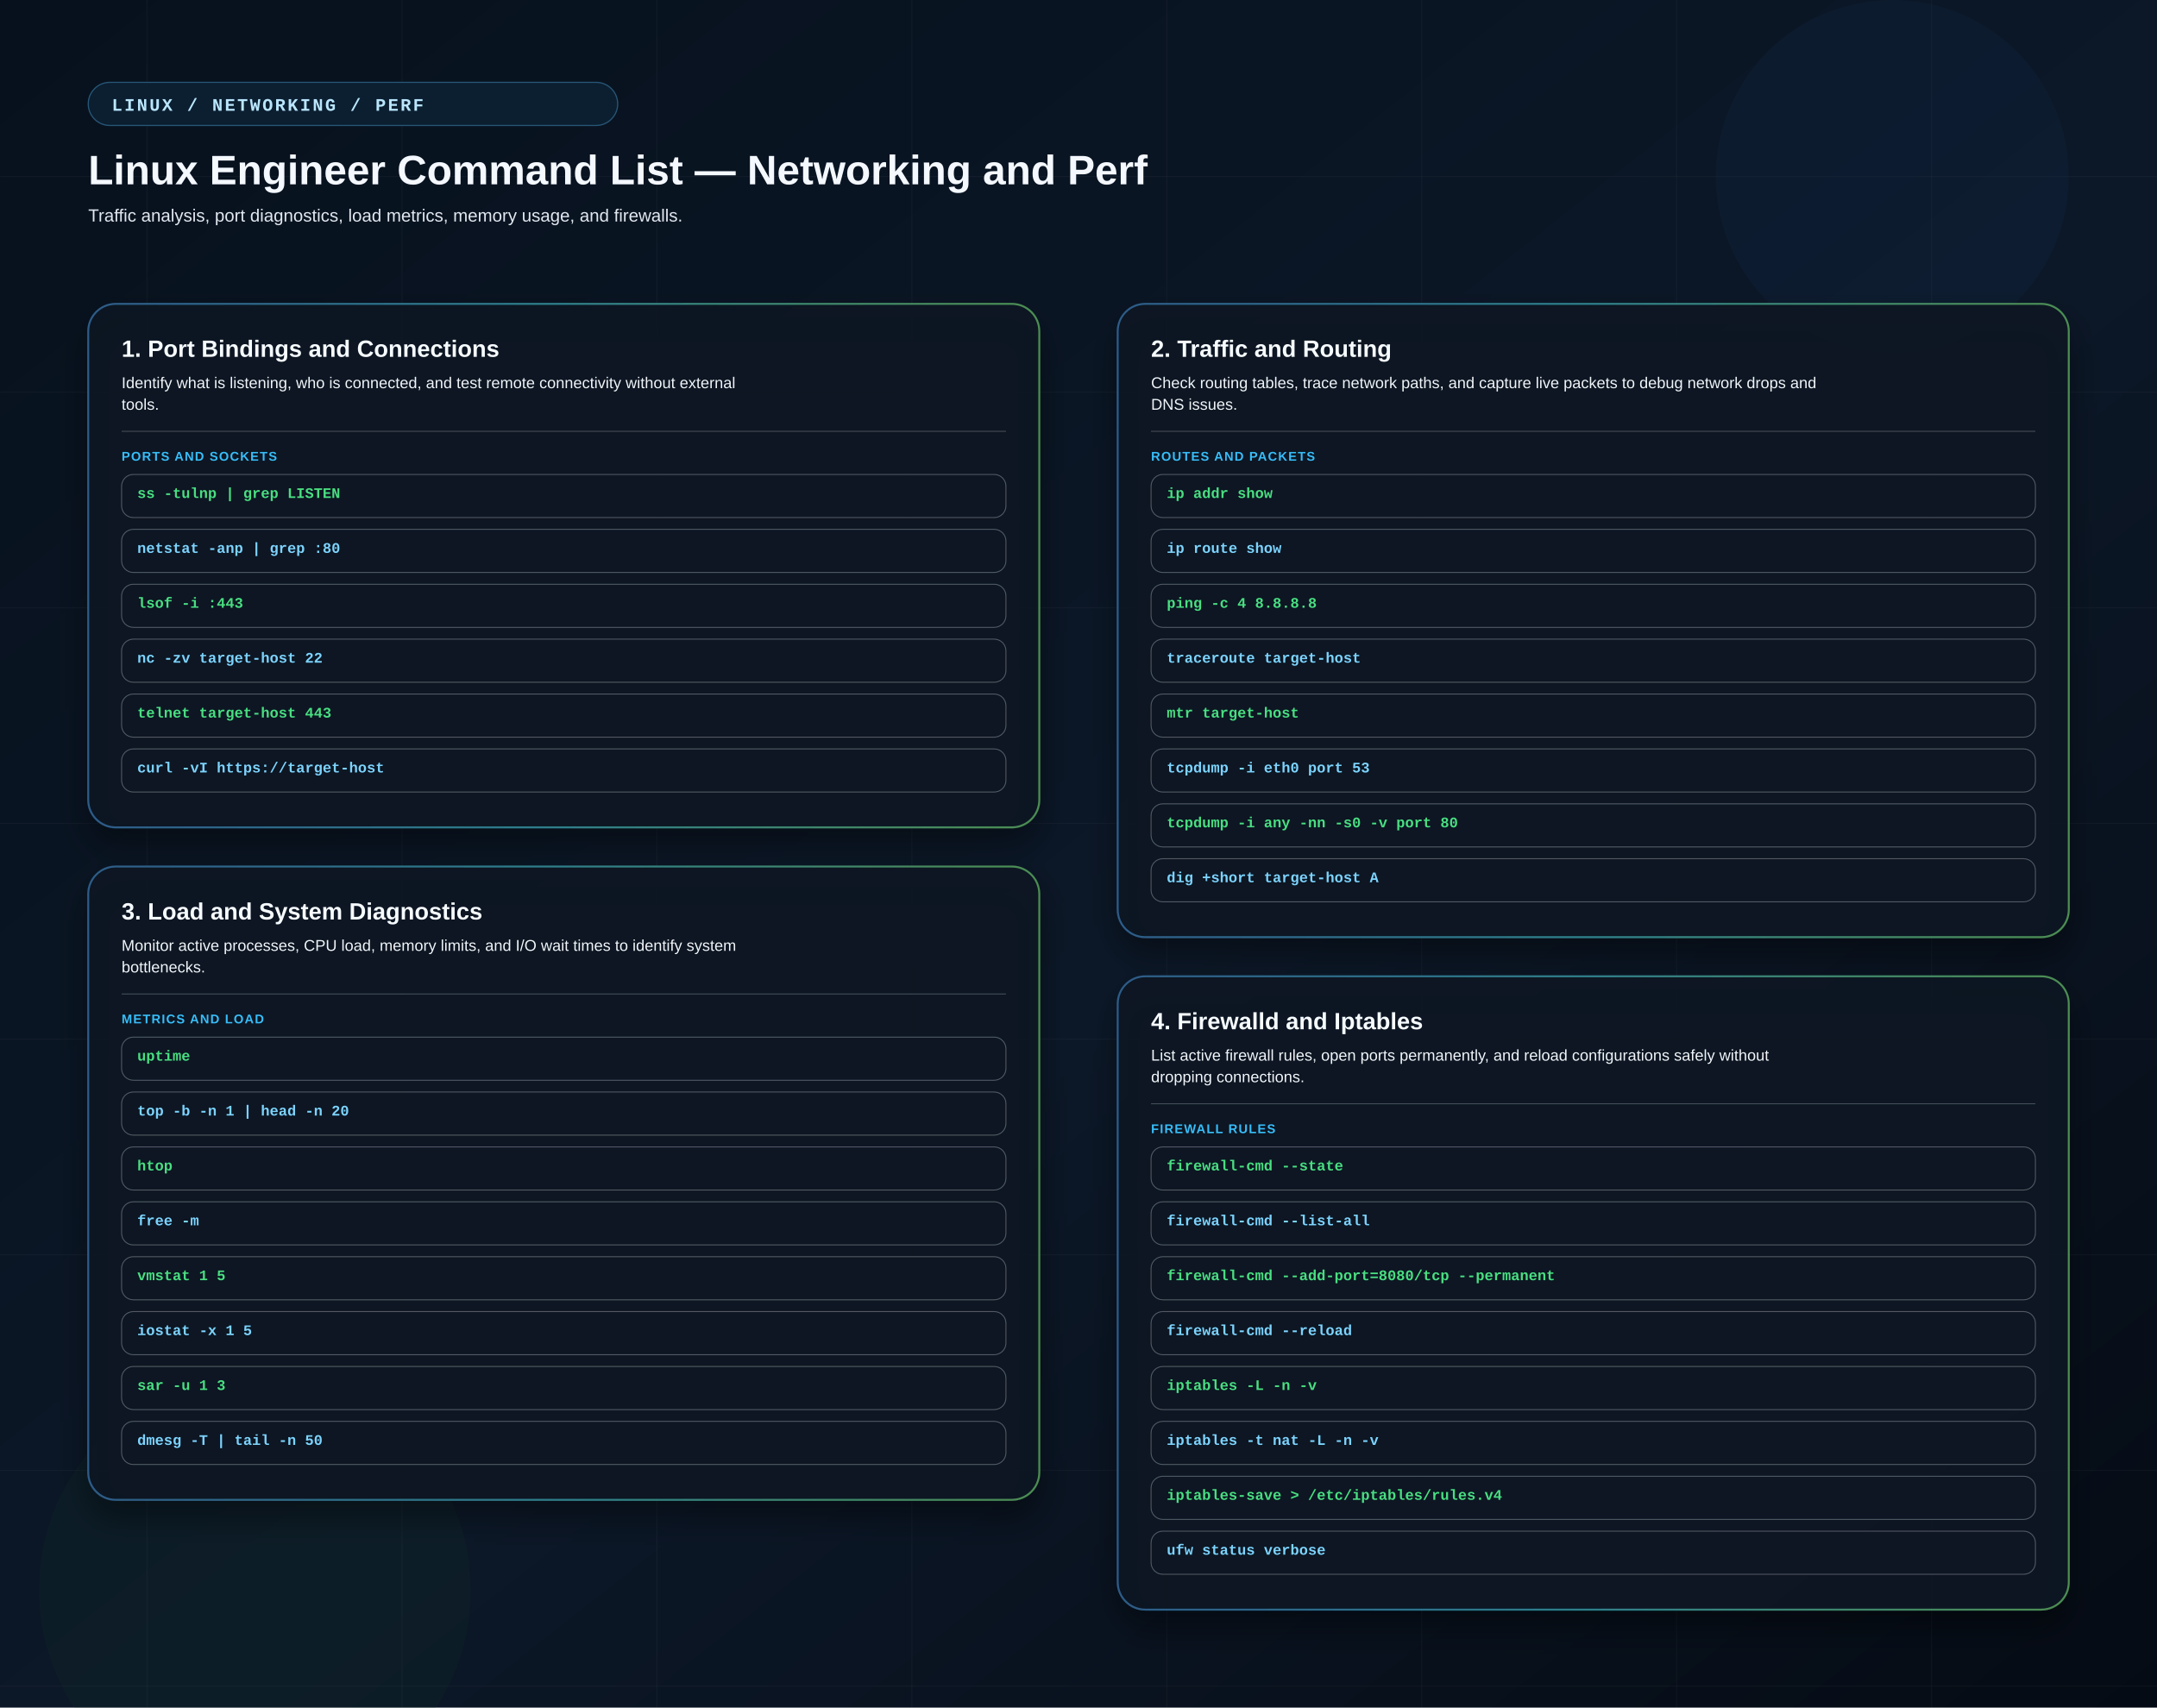
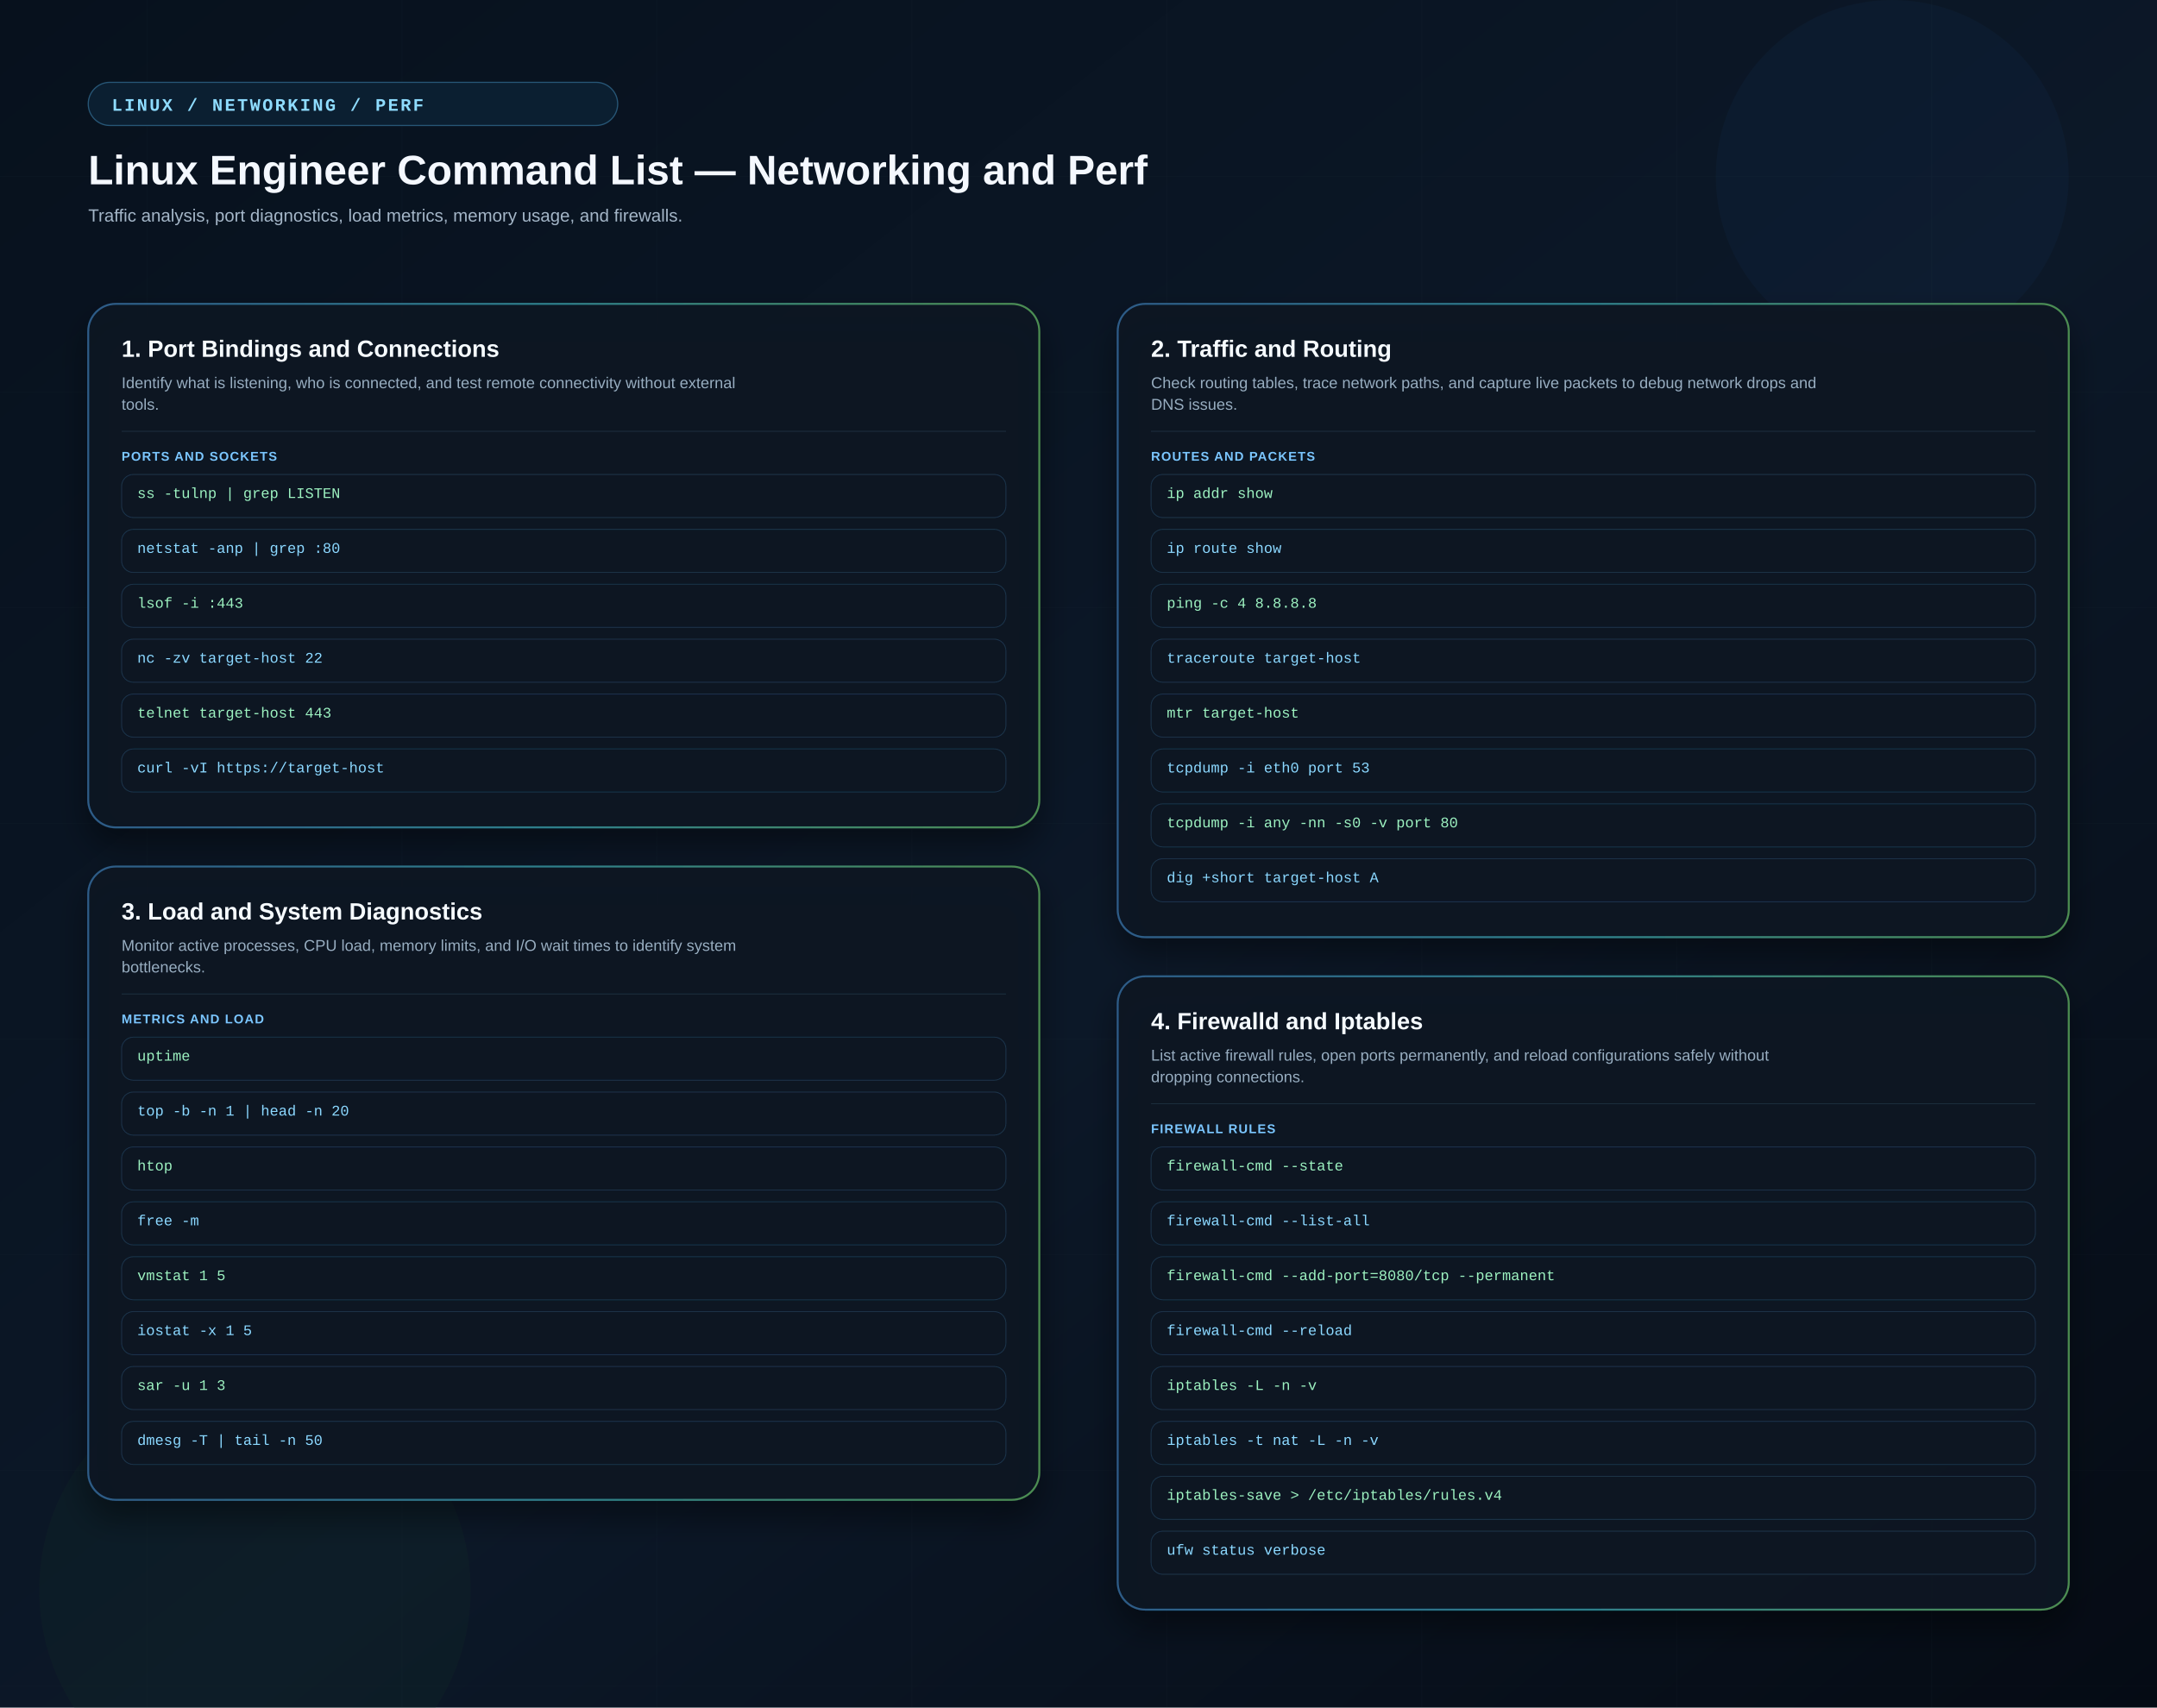
- <svg xmlns="http://www.w3.org/2000/svg" width="2200" height="1742" viewBox="0 0 2200 1742" role="img" aria-label="Linux Engineer Command List — Networking and Perf poster">\n
+ <svg xmlns="http://www.w3.org/2000/svg" width="2200" height="1742" viewBox="0 0 2200 1742" role="img" aria-label="Linux Engineer Command List — Networking and Perf poster">
  <defs>
    <linearGradient id="bg" x1="0%" y1="0%" x2="100%" y2="100%">
      <stop offset="0%" stop-color="#07111d" />
      <stop offset="55%" stop-color="#0c1828" />
      <stop offset="100%" stop-color="#050b14" />
    </linearGradient>
    <linearGradient id="stroke" x1="0%" y1="0%" x2="100%" y2="0%">
      <stop offset="0%" stop-color="#2d5b87" />
      <stop offset="50%" stop-color="#2f7f8a" />
      <stop offset="100%" stop-color="#4d8d51" />
    </linearGradient>
    <filter id="shadow" x="-20%" y="-20%" width="140%" height="140%">
      <feDropShadow dx="0" dy="18" stdDeviation="16" flood-color="#02060d" flood-opacity="0.42" />
    </filter>
    <style>
      .title { font: 700 42px "Segoe UI", Arial, sans-serif; fill: #f4f8ff; }
-       .subtitle { font: 400 18px "Segoe UI", Arial, sans-serif; fill: #e2e8f0; }
-       .badge { font: 700 18px "Consolas", "Courier New", monospace; fill: #bae6fd; letter-spacing: 2px; }
+       .subtitle { font: 400 18px "Segoe UI", Arial, sans-serif; fill: #a4b6c8; }
+       .badge { font: 700 18px "Consolas", "Courier New", monospace; fill: #8edcff; letter-spacing: 2px; }
      .panel { fill: rgba(10, 20, 33, 0.94); stroke: url(#stroke); stroke-width: 2; }
      .panel-title { font: 700 24px "Segoe UI", Arial, sans-serif; fill: #f6fbff; }
-       .panel-copy { font: 400 16px "Segoe UI", Arial, sans-serif; fill: #f1f5f9; }
-       .label { font: 700 13px "Segoe UI", Arial, sans-serif; fill: #38bdf8; letter-spacing: 1px; }
-       .cmd { font: 400 15px "Consolas", "Courier New", monospace; fill: #4ade80; font-weight: bold; }
-       .cmd-alt { font: 400 15px "Consolas", "Courier New", monospace; fill: #7dd3fc; font-weight: bold; }
-       .small { font: 400 14px "Consolas", "Courier New", monospace; fill: #cbd5e1; }
+       .panel-copy { font: 400 16px "Segoe UI", Arial, sans-serif; fill: #99aec0; }
+       .label { font: 700 13px "Segoe UI", Arial, sans-serif; fill: #7bc7ff; letter-spacing: 1px; }
+       .cmd { font: 400 15px "Consolas", "Courier New", monospace; fill: #9ef2bf; }
+       .cmd-alt { font: 400 15px "Consolas", "Courier New", monospace; fill: #8dd9ff; }
+       .small { font: 400 14px "Consolas", "Courier New", monospace; fill: #90a5b6; }
      .chip { fill: #0b1f31; stroke: #275676; stroke-width: 1.2; }
-       .grid { stroke: rgba(255, 255, 255, 0.15); stroke-width: 1; }
-       .rule { stroke: rgba(255, 255, 255, 0.25); stroke-width: 1; }
-       .cmd-box { fill: #091524; stroke: rgba(255, 255, 255, 0.3); stroke-width: 1; }
+       .grid { stroke: rgba(120, 162, 190, 0.08); stroke-width: 1; }
+       .rule { stroke: rgba(120, 170, 201, 0.18); stroke-width: 1; }
+       .cmd-box { fill: #091524; stroke: rgba(85, 141, 182, 0.25); stroke-width: 1; }
    </style>
  </defs>
- \n<rect width="2200" height="1742" fill="url(#bg)" />\n<g opacity="0.22">\n<path d="M0 180h2200M0 400h2200M0 620h2200M0 840h2200M0 1060h2200M0 1280h2200M0 1500h2200M0 1720h2200" class="grid" />\n<path d="M150 0v1742M410 0v1742M670 0v1742M930 0v1742M1190 0v1742M1450 0v1742M1710 0v1742M1970 0v1742" class="grid" />\n</g>\n<circle cx="1930" cy="180" r="180" fill="#123257" opacity="0.16" />\n<circle cx="260" cy="1622" r="220" fill="#193b24" opacity="0.14" />\n<g transform="translate(90 84)">\n<rect x="0" y="0" width="540" height="44" rx="22" class="chip" />\n<text x="24" y="29" class="badge">LINUX / NETWORKING / PERF</text>\n<text x="0" y="104" class="title">Linux Engineer Command List — Networking and Perf</text>\n<text x="0" y="142" class="subtitle">Traffic analysis, port diagnostics, load metrics, memory usage, and firewalls.</text>\n</g>\n<g filter="url(#shadow)">\n<g transform="translate(90 310)">\n<rect width="970" height="534" rx="28" class="panel" />\n<text x="34" y="54" class="panel-title">1. Port Bindings and Connections</text>\n<text x="34" y="86" class="panel-copy">Identify what is listening, who is connected, and test remote connectivity without external</text>\n<text x="34" y="108" class="panel-copy">tools.</text>\n<line x1="34" y1="130" x2="936" y2="130" class="rule" />\n<text x="34" y="160" class="label">PORTS AND SOCKETS</text>\n<rect x="34" y="174" width="902" height="44" rx="12" class="cmd-box" />\n<text x="50" y="198" class="cmd">ss -tulnp | grep LISTEN</text>\n<rect x="34" y="230" width="902" height="44" rx="12" class="cmd-box" />\n<text x="50" y="254" class="cmd-alt">netstat -anp | grep :80</text>\n<rect x="34" y="286" width="902" height="44" rx="12" class="cmd-box" />\n<text x="50" y="310" class="cmd">lsof -i :443</text>\n<rect x="34" y="342" width="902" height="44" rx="12" class="cmd-box" />\n<text x="50" y="366" class="cmd-alt">nc -zv target-host 22</text>\n<rect x="34" y="398" width="902" height="44" rx="12" class="cmd-box" />\n<text x="50" y="422" class="cmd">telnet target-host 443</text>\n<rect x="34" y="454" width="902" height="44" rx="12" class="cmd-box" />\n<text x="50" y="478" class="cmd-alt">curl -vI https://target-host</text>\n</g>\n<g transform="translate(1140 310)">\n<rect width="970" height="646" rx="28" class="panel" />\n<text x="34" y="54" class="panel-title">2. Traffic and Routing</text>\n<text x="34" y="86" class="panel-copy">Check routing tables, trace network paths, and capture live packets to debug network drops and</text>\n<text x="34" y="108" class="panel-copy">DNS issues.</text>\n<line x1="34" y1="130" x2="936" y2="130" class="rule" />\n<text x="34" y="160" class="label">ROUTES AND PACKETS</text>\n<rect x="34" y="174" width="902" height="44" rx="12" class="cmd-box" />\n<text x="50" y="198" class="cmd">ip addr show</text>\n<rect x="34" y="230" width="902" height="44" rx="12" class="cmd-box" />\n<text x="50" y="254" class="cmd-alt">ip route show</text>\n<rect x="34" y="286" width="902" height="44" rx="12" class="cmd-box" />\n<text x="50" y="310" class="cmd">ping -c 4 8.8.8.8</text>\n<rect x="34" y="342" width="902" height="44" rx="12" class="cmd-box" />\n<text x="50" y="366" class="cmd-alt">traceroute target-host</text>\n<rect x="34" y="398" width="902" height="44" rx="12" class="cmd-box" />\n<text x="50" y="422" class="cmd">mtr target-host</text>\n<rect x="34" y="454" width="902" height="44" rx="12" class="cmd-box" />\n<text x="50" y="478" class="cmd-alt">tcpdump -i eth0 port 53</text>\n<rect x="34" y="510" width="902" height="44" rx="12" class="cmd-box" />\n<text x="50" y="534" class="cmd">tcpdump -i any -nn -s0 -v port 80</text>\n<rect x="34" y="566" width="902" height="44" rx="12" class="cmd-box" />\n<text x="50" y="590" class="cmd-alt">dig +short target-host A</text>\n</g>\n<g transform="translate(90 884)">\n<rect width="970" height="646" rx="28" class="panel" />\n<text x="34" y="54" class="panel-title">3. Load and System Diagnostics</text>\n<text x="34" y="86" class="panel-copy">Monitor active processes, CPU load, memory limits, and I/O wait times to identify system</text>\n<text x="34" y="108" class="panel-copy">bottlenecks.</text>\n<line x1="34" y1="130" x2="936" y2="130" class="rule" />\n<text x="34" y="160" class="label">METRICS AND LOAD</text>\n<rect x="34" y="174" width="902" height="44" rx="12" class="cmd-box" />\n<text x="50" y="198" class="cmd">uptime</text>\n<rect x="34" y="230" width="902" height="44" rx="12" class="cmd-box" />\n<text x="50" y="254" class="cmd-alt">top -b -n 1 | head -n 20</text>\n<rect x="34" y="286" width="902" height="44" rx="12" class="cmd-box" />\n<text x="50" y="310" class="cmd">htop</text>\n<rect x="34" y="342" width="902" height="44" rx="12" class="cmd-box" />\n<text x="50" y="366" class="cmd-alt">free -m</text>\n<rect x="34" y="398" width="902" height="44" rx="12" class="cmd-box" />\n<text x="50" y="422" class="cmd">vmstat 1 5</text>\n<rect x="34" y="454" width="902" height="44" rx="12" class="cmd-box" />\n<text x="50" y="478" class="cmd-alt">iostat -x 1 5</text>\n<rect x="34" y="510" width="902" height="44" rx="12" class="cmd-box" />\n<text x="50" y="534" class="cmd">sar -u 1 3</text>\n<rect x="34" y="566" width="902" height="44" rx="12" class="cmd-box" />\n<text x="50" y="590" class="cmd-alt">dmesg -T | tail -n 50</text>\n</g>\n<g transform="translate(1140 996)">\n<rect width="970" height="646" rx="28" class="panel" />\n<text x="34" y="54" class="panel-title">4. Firewalld and Iptables</text>\n<text x="34" y="86" class="panel-copy">List active firewall rules, open ports permanently, and reload configurations safely without</text>\n<text x="34" y="108" class="panel-copy">dropping connections.</text>\n<line x1="34" y1="130" x2="936" y2="130" class="rule" />\n<text x="34" y="160" class="label">FIREWALL RULES</text>\n<rect x="34" y="174" width="902" height="44" rx="12" class="cmd-box" />\n<text x="50" y="198" class="cmd">firewall-cmd --state</text>\n<rect x="34" y="230" width="902" height="44" rx="12" class="cmd-box" />\n<text x="50" y="254" class="cmd-alt">firewall-cmd --list-all</text>\n<rect x="34" y="286" width="902" height="44" rx="12" class="cmd-box" />\n<text x="50" y="310" class="cmd">firewall-cmd --add-port=8080/tcp --permanent</text>\n<rect x="34" y="342" width="902" height="44" rx="12" class="cmd-box" />\n<text x="50" y="366" class="cmd-alt">firewall-cmd --reload</text>\n<rect x="34" y="398" width="902" height="44" rx="12" class="cmd-box" />\n<text x="50" y="422" class="cmd">iptables -L -n -v</text>\n<rect x="34" y="454" width="902" height="44" rx="12" class="cmd-box" />\n<text x="50" y="478" class="cmd-alt">iptables -t nat -L -n -v</text>\n<rect x="34" y="510" width="902" height="44" rx="12" class="cmd-box" />\n<text x="50" y="534" class="cmd">iptables-save &gt; /etc/iptables/rules.v4</text>\n<rect x="34" y="566" width="902" height="44" rx="12" class="cmd-box" />\n<text x="50" y="590" class="cmd-alt">ufw status verbose</text>\n</g>\n</g>\n</svg>
+   <rect width="2200" height="1742" fill="url(#bg)" />
+   <g opacity="0.22">
+     <path d="M0 180h2200M0 400h2200M0 620h2200M0 840h2200M0 1060h2200M0 1280h2200M0 1500h2200M0 1720h2200" class="grid" />
+     <path d="M150 0v1742M410 0v1742M670 0v1742M930 0v1742M1190 0v1742M1450 0v1742M1710 0v1742M1970 0v1742" class="grid" />
+   </g>
+   <circle cx="1930" cy="180" r="180" fill="#123257" opacity="0.16" />
+   <circle cx="260" cy="1622" r="220" fill="#193b24" opacity="0.14" />
+   <g transform="translate(90 84)">
+     <rect x="0" y="0" width="540" height="44" rx="22" class="chip" />
+     <text x="24" y="29" class="badge">LINUX / NETWORKING / PERF</text>
+     <text x="0" y="104" class="title">Linux Engineer Command List — Networking and Perf</text>
+     <text x="0" y="142" class="subtitle">Traffic analysis, port diagnostics, load metrics, memory usage, and firewalls.</text>
+   </g>
+   <g filter="url(#shadow)">
+     <g transform="translate(90 310)">
+       <rect width="970" height="534" rx="28" class="panel" />
+       <text x="34" y="54" class="panel-title">1. Port Bindings and Connections</text>
+       <text x="34" y="86" class="panel-copy">Identify what is listening, who is connected, and test remote connectivity without external</text>
+       <text x="34" y="108" class="panel-copy">tools.</text>
+       <line x1="34" y1="130" x2="936" y2="130" class="rule" />
+       <text x="34" y="160" class="label">PORTS AND SOCKETS</text>
+       <rect x="34" y="174" width="902" height="44" rx="12" class="cmd-box" />
+       <text x="50" y="198" class="cmd">ss -tulnp | grep LISTEN</text>
+       <rect x="34" y="230" width="902" height="44" rx="12" class="cmd-box" />
+       <text x="50" y="254" class="cmd-alt">netstat -anp | grep :80</text>
+       <rect x="34" y="286" width="902" height="44" rx="12" class="cmd-box" />
+       <text x="50" y="310" class="cmd">lsof -i :443</text>
+       <rect x="34" y="342" width="902" height="44" rx="12" class="cmd-box" />
+       <text x="50" y="366" class="cmd-alt">nc -zv target-host 22</text>
+       <rect x="34" y="398" width="902" height="44" rx="12" class="cmd-box" />
+       <text x="50" y="422" class="cmd">telnet target-host 443</text>
+       <rect x="34" y="454" width="902" height="44" rx="12" class="cmd-box" />
+       <text x="50" y="478" class="cmd-alt">curl -vI https://target-host</text>
+     </g>
+     <g transform="translate(1140 310)">
+       <rect width="970" height="646" rx="28" class="panel" />
+       <text x="34" y="54" class="panel-title">2. Traffic and Routing</text>
+       <text x="34" y="86" class="panel-copy">Check routing tables, trace network paths, and capture live packets to debug network drops and</text>
+       <text x="34" y="108" class="panel-copy">DNS issues.</text>
+       <line x1="34" y1="130" x2="936" y2="130" class="rule" />
+       <text x="34" y="160" class="label">ROUTES AND PACKETS</text>
+       <rect x="34" y="174" width="902" height="44" rx="12" class="cmd-box" />
+       <text x="50" y="198" class="cmd">ip addr show</text>
+       <rect x="34" y="230" width="902" height="44" rx="12" class="cmd-box" />
+       <text x="50" y="254" class="cmd-alt">ip route show</text>
+       <rect x="34" y="286" width="902" height="44" rx="12" class="cmd-box" />
+       <text x="50" y="310" class="cmd">ping -c 4 8.8.8.8</text>
+       <rect x="34" y="342" width="902" height="44" rx="12" class="cmd-box" />
+       <text x="50" y="366" class="cmd-alt">traceroute target-host</text>
+       <rect x="34" y="398" width="902" height="44" rx="12" class="cmd-box" />
+       <text x="50" y="422" class="cmd">mtr target-host</text>
+       <rect x="34" y="454" width="902" height="44" rx="12" class="cmd-box" />
+       <text x="50" y="478" class="cmd-alt">tcpdump -i eth0 port 53</text>
+       <rect x="34" y="510" width="902" height="44" rx="12" class="cmd-box" />
+       <text x="50" y="534" class="cmd">tcpdump -i any -nn -s0 -v port 80</text>
+       <rect x="34" y="566" width="902" height="44" rx="12" class="cmd-box" />
+       <text x="50" y="590" class="cmd-alt">dig +short target-host A</text>
+     </g>
+     <g transform="translate(90 884)">
+       <rect width="970" height="646" rx="28" class="panel" />
+       <text x="34" y="54" class="panel-title">3. Load and System Diagnostics</text>
+       <text x="34" y="86" class="panel-copy">Monitor active processes, CPU load, memory limits, and I/O wait times to identify system</text>
+       <text x="34" y="108" class="panel-copy">bottlenecks.</text>
+       <line x1="34" y1="130" x2="936" y2="130" class="rule" />
+       <text x="34" y="160" class="label">METRICS AND LOAD</text>
+       <rect x="34" y="174" width="902" height="44" rx="12" class="cmd-box" />
+       <text x="50" y="198" class="cmd">uptime</text>
+       <rect x="34" y="230" width="902" height="44" rx="12" class="cmd-box" />
+       <text x="50" y="254" class="cmd-alt">top -b -n 1 | head -n 20</text>
+       <rect x="34" y="286" width="902" height="44" rx="12" class="cmd-box" />
+       <text x="50" y="310" class="cmd">htop</text>
+       <rect x="34" y="342" width="902" height="44" rx="12" class="cmd-box" />
+       <text x="50" y="366" class="cmd-alt">free -m</text>
+       <rect x="34" y="398" width="902" height="44" rx="12" class="cmd-box" />
+       <text x="50" y="422" class="cmd">vmstat 1 5</text>
+       <rect x="34" y="454" width="902" height="44" rx="12" class="cmd-box" />
+       <text x="50" y="478" class="cmd-alt">iostat -x 1 5</text>
+       <rect x="34" y="510" width="902" height="44" rx="12" class="cmd-box" />
+       <text x="50" y="534" class="cmd">sar -u 1 3</text>
+       <rect x="34" y="566" width="902" height="44" rx="12" class="cmd-box" />
+       <text x="50" y="590" class="cmd-alt">dmesg -T | tail -n 50</text>
+     </g>
+     <g transform="translate(1140 996)">
+       <rect width="970" height="646" rx="28" class="panel" />
+       <text x="34" y="54" class="panel-title">4. Firewalld and Iptables</text>
+       <text x="34" y="86" class="panel-copy">List active firewall rules, open ports permanently, and reload configurations safely without</text>
+       <text x="34" y="108" class="panel-copy">dropping connections.</text>
+       <line x1="34" y1="130" x2="936" y2="130" class="rule" />
+       <text x="34" y="160" class="label">FIREWALL RULES</text>
+       <rect x="34" y="174" width="902" height="44" rx="12" class="cmd-box" />
+       <text x="50" y="198" class="cmd">firewall-cmd --state</text>
+       <rect x="34" y="230" width="902" height="44" rx="12" class="cmd-box" />
+       <text x="50" y="254" class="cmd-alt">firewall-cmd --list-all</text>
+       <rect x="34" y="286" width="902" height="44" rx="12" class="cmd-box" />
+       <text x="50" y="310" class="cmd">firewall-cmd --add-port=8080/tcp --permanent</text>
+       <rect x="34" y="342" width="902" height="44" rx="12" class="cmd-box" />
+       <text x="50" y="366" class="cmd-alt">firewall-cmd --reload</text>
+       <rect x="34" y="398" width="902" height="44" rx="12" class="cmd-box" />
+       <text x="50" y="422" class="cmd">iptables -L -n -v</text>
+       <rect x="34" y="454" width="902" height="44" rx="12" class="cmd-box" />
+       <text x="50" y="478" class="cmd-alt">iptables -t nat -L -n -v</text>
+       <rect x="34" y="510" width="902" height="44" rx="12" class="cmd-box" />
+       <text x="50" y="534" class="cmd">iptables-save &gt; /etc/iptables/rules.v4</text>
+       <rect x="34" y="566" width="902" height="44" rx="12" class="cmd-box" />
+       <text x="50" y="590" class="cmd-alt">ufw status verbose</text>
+     </g>
+   </g>
+ </svg>
